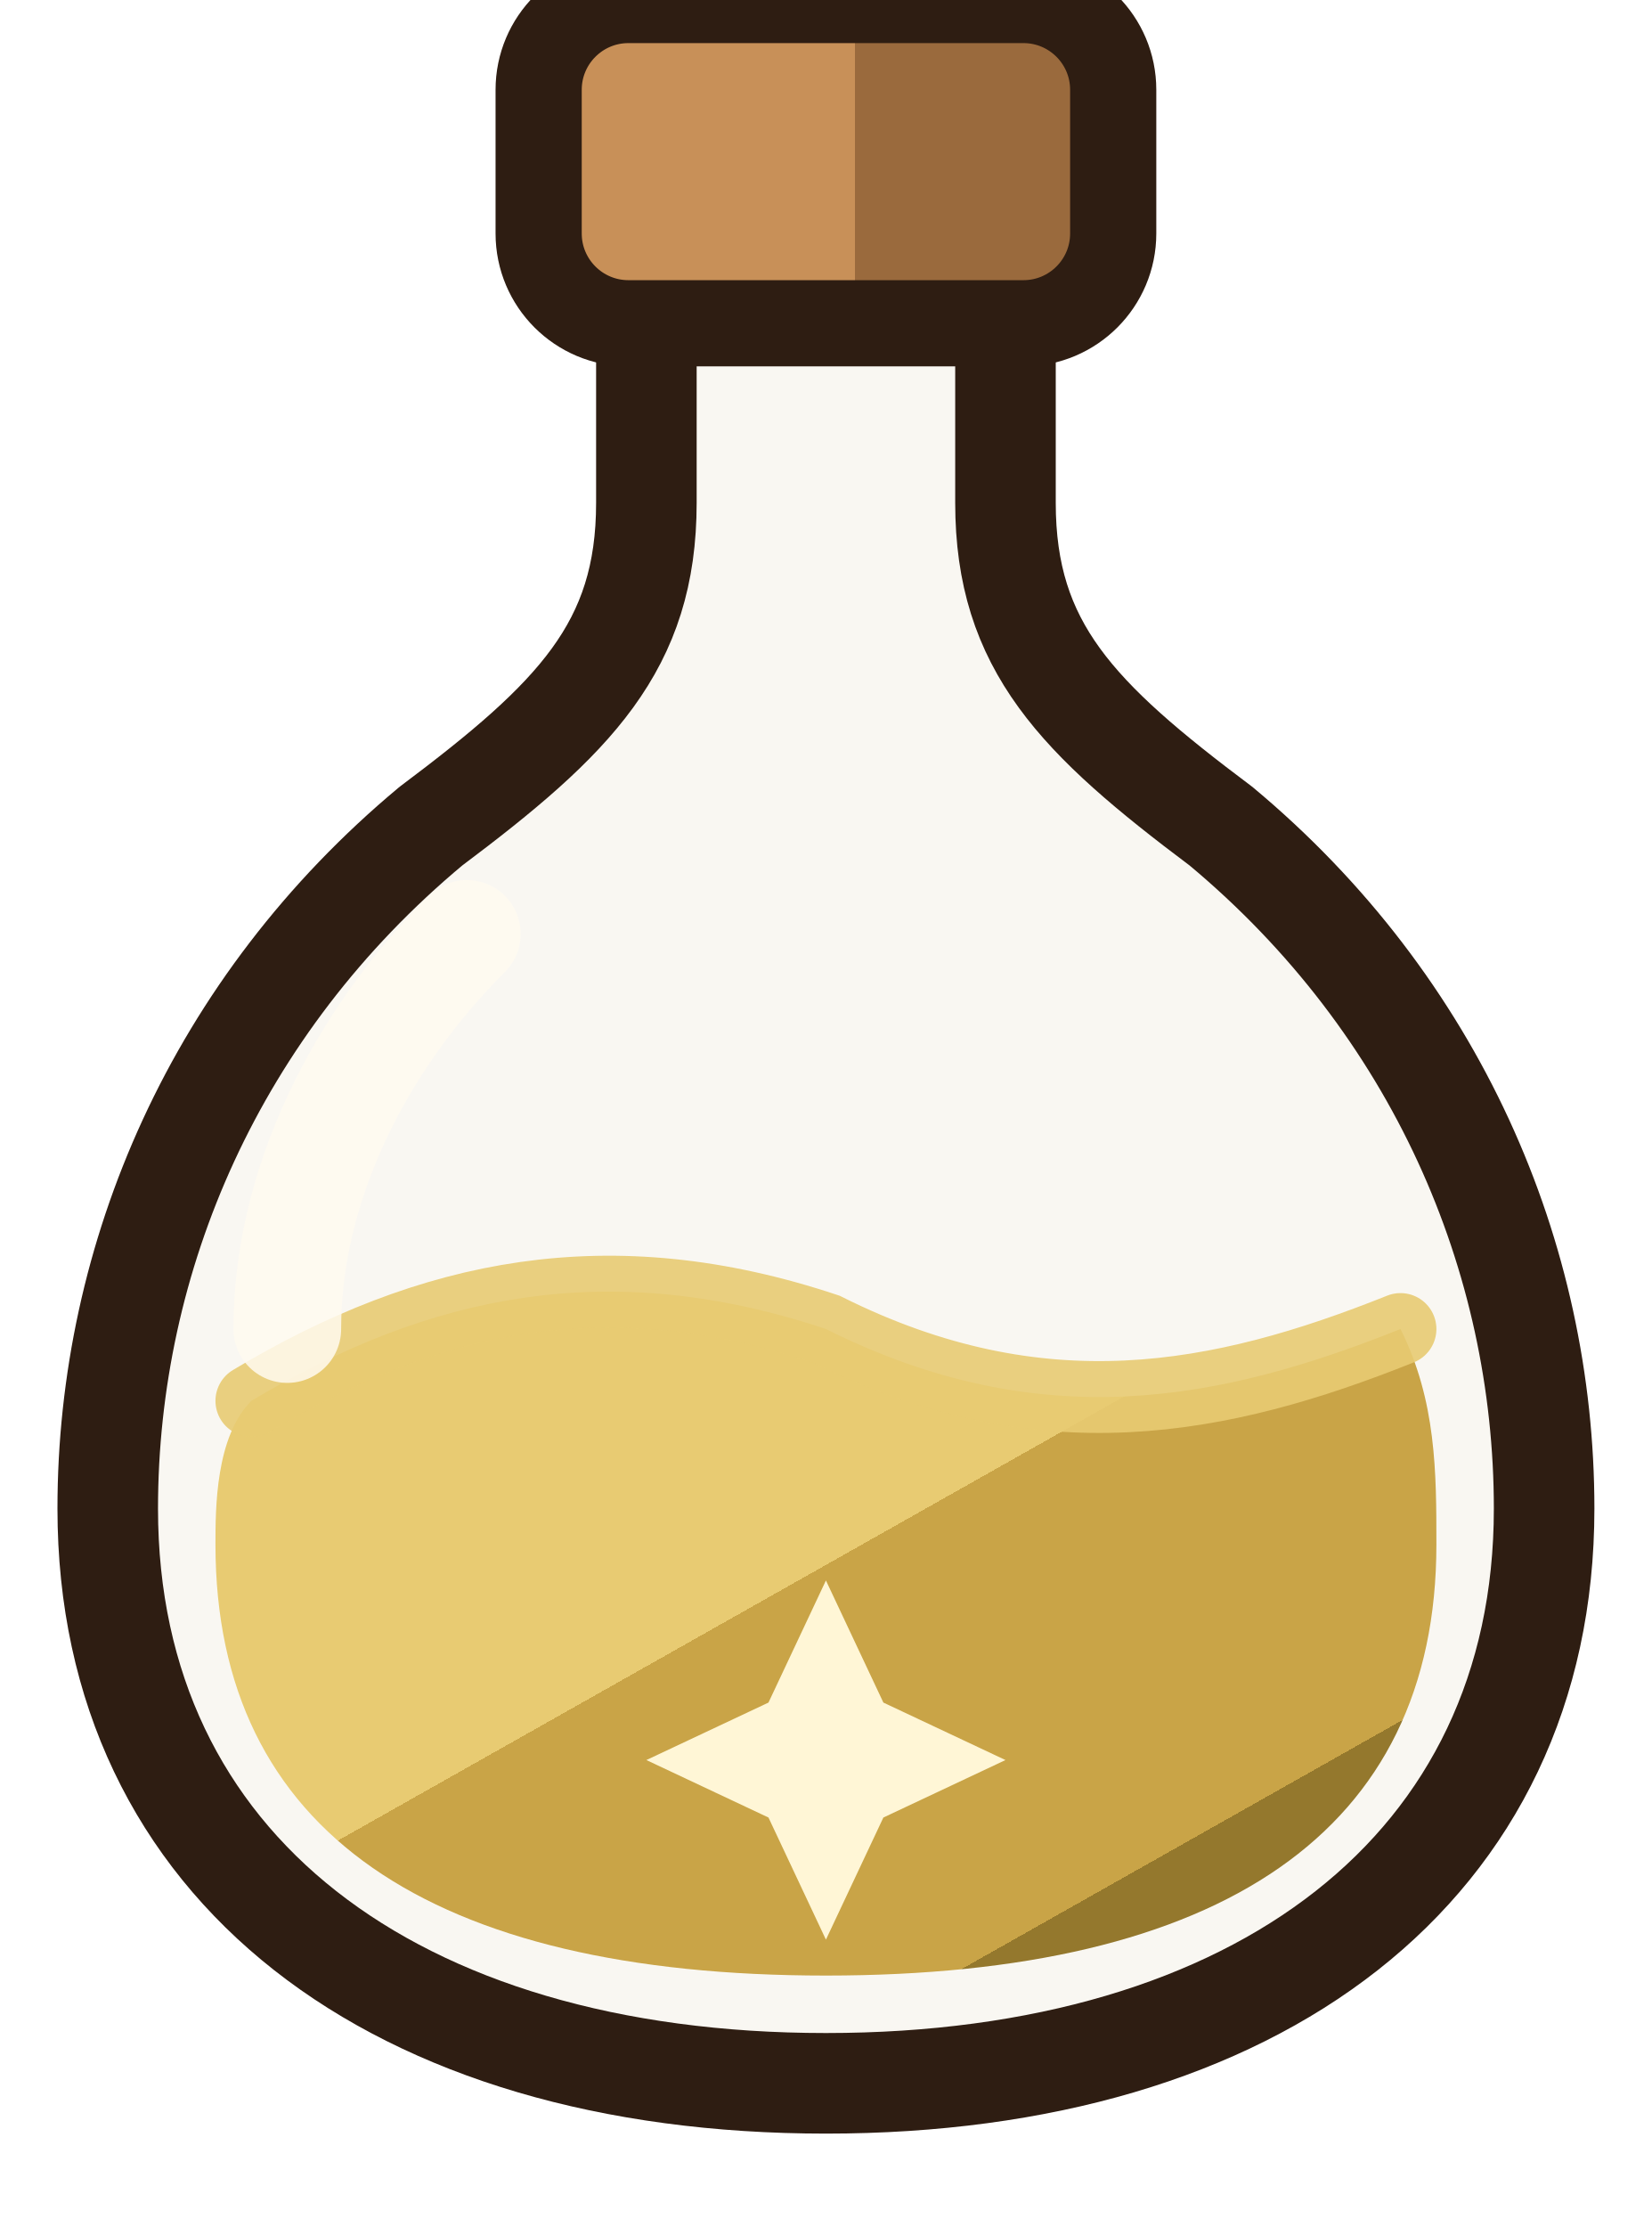
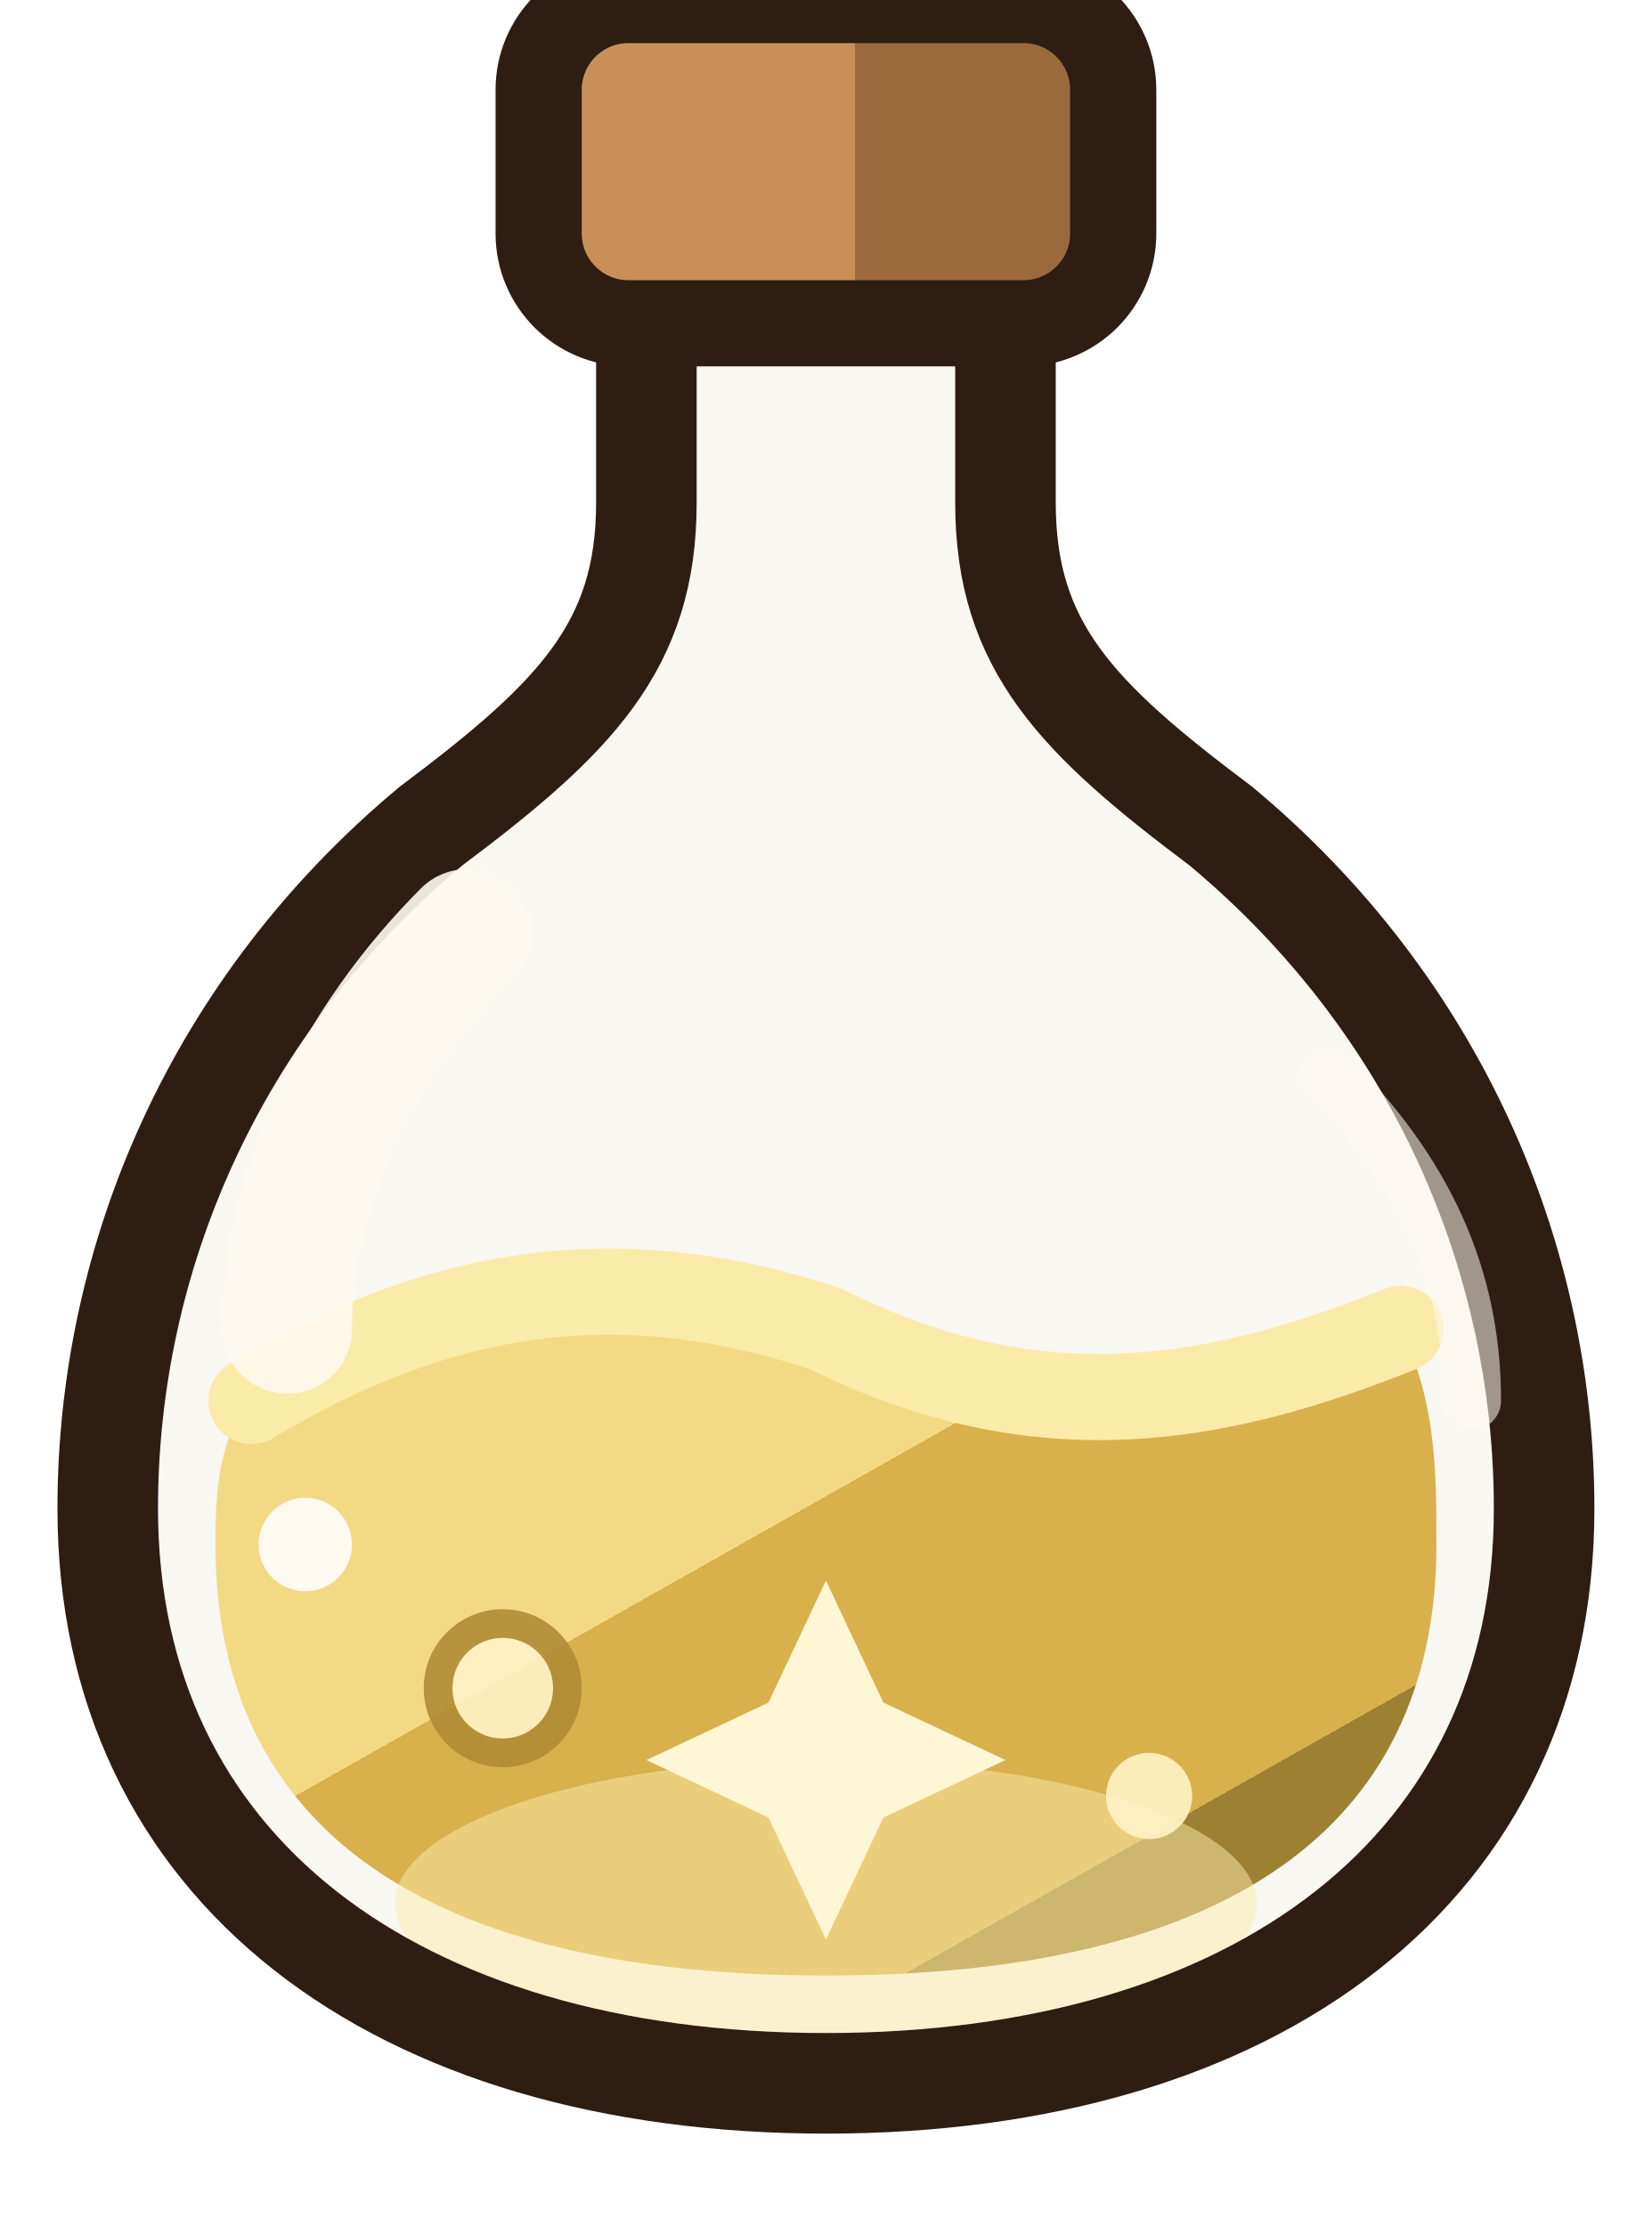
<svg xmlns="http://www.w3.org/2000/svg" viewBox="0 0 46 62">
  <style>.spark { transform-box: fill-box; transform-origin: center; animation: spin 3.5s linear infinite; } @keyframes spin { 0% { transform: rotate(0) scale(.8); opacity: .5; } 50% { transform: rotate(180deg) scale(1.1); opacity: 1; } 100% { transform: rotate(360deg) scale(.8); opacity: .5; } } @media (prefers-reduced-motion: reduce) { * { animation: none !important; } }</style>
  <defs>
    <linearGradient id="liquid" x1="0" y1="0" x2="1" y2="1">
-       <stop offset="0" stop-color="#e8cb72" />
-       <stop offset=".45" stop-color="#e8cb72" />
-       <stop offset=".45" stop-color="#c9a447" />
-       <stop offset=".8" stop-color="#c9a447" />
-       <stop offset=".8" stop-color="#94782d" />
+       <stop offset="0" stop-color="#f4d985" />
+       <stop offset=".4" stop-color="#f4d985" />
+       <stop offset=".4" stop-color="#d8b04c" />
+       <stop offset=".78" stop-color="#d8b04c" />
+       <stop offset=".78" stop-color="#9e8033" />
    </linearGradient>
    <linearGradient id="cork" x1="0" y1="0" x2="1" y2="0">
      <stop offset="0" stop-color="#c89058" />
      <stop offset=".55" stop-color="#c89058" />
      <stop offset=".55" stop-color="#9a6a3d" />
    </linearGradient>
  </defs>
  <path d="M18 4h10v10c0 4 2 6 6 9 6 5 9 12 9 19 0 10-8 16-20 16S3 52 3 42c0-7 3-14 9-19 4-3 6-5 6-9V4Z" fill="#efe8da" fill-opacity=".35" />
  <path d="M7 39c5-3 10-4 16-2 6 3 11 2 16 0 1 2 1 4 1 6 0 8-6 12-17 12S6 51 6 43c0-1 0-3 1-4Z" fill="url(#liquid)" />
-   <path d="M7 39c5-3 10-4 16-2 6 3 11 2 16 0" fill="none" stroke="#e8cb72" stroke-width="2" stroke-linecap="round" opacity=".9" />
+   <ellipse cx="23" cy="53" rx="12" ry="4" fill="#fbeba9" opacity=".5" />
+   <path d="M7 39c5-3 10-4 16-2 6 3 11 2 16 0" fill="none" stroke="#fbeba9" stroke-width="2.400" stroke-linecap="round" />
+   <circle cx="14" cy="47" r="1.800" fill="#fff3c6" opacity=".9" stroke="#b08c35" stroke-width=".8" />
+   <circle cx="32" cy="50" r="1.200" fill="#fff3c6" opacity=".9" />
  <path class="spark" d="M23 44l1.6 3.4 3.4 1.6-3.4 1.6-1.6 3.4-1.6-3.4-3.4-1.6 3.4-1.6z" fill="#fff6d6" />
  <path d="M18 4h10v10c0 4 2 6 6 9 6 5 9 12 9 19 0 10-8 16-20 16S3 52 3 42c0-7 3-14 9-19 4-3 6-5 6-9V4Z" fill="none" stroke="#2e1d12" stroke-width="2.8" stroke-linejoin="round" />
  <rect x="15" y="0" width="16" height="9" rx="2.5" fill="url(#cork)" stroke="#2e1d12" stroke-width="2.4" />
-   <path d="M13 26c-3 3-5 7-5 11" fill="none" stroke="#fffaf0" stroke-width="3" stroke-linecap="round" opacity=".85" />
+   <path d="M13 26c-3 3-5 7-5 11" fill="none" stroke="#fffaf0" stroke-width="3.600" stroke-linecap="round" opacity=".9" />
+   <circle cx="8.500" cy="43" r="1.300" fill="#fffaf0" />
+   <path d="M37 30c3 3 4 6 4 9" fill="none" stroke="#fffaf0" stroke-width="1.600" stroke-linecap="round" opacity=".55" />
</svg>
